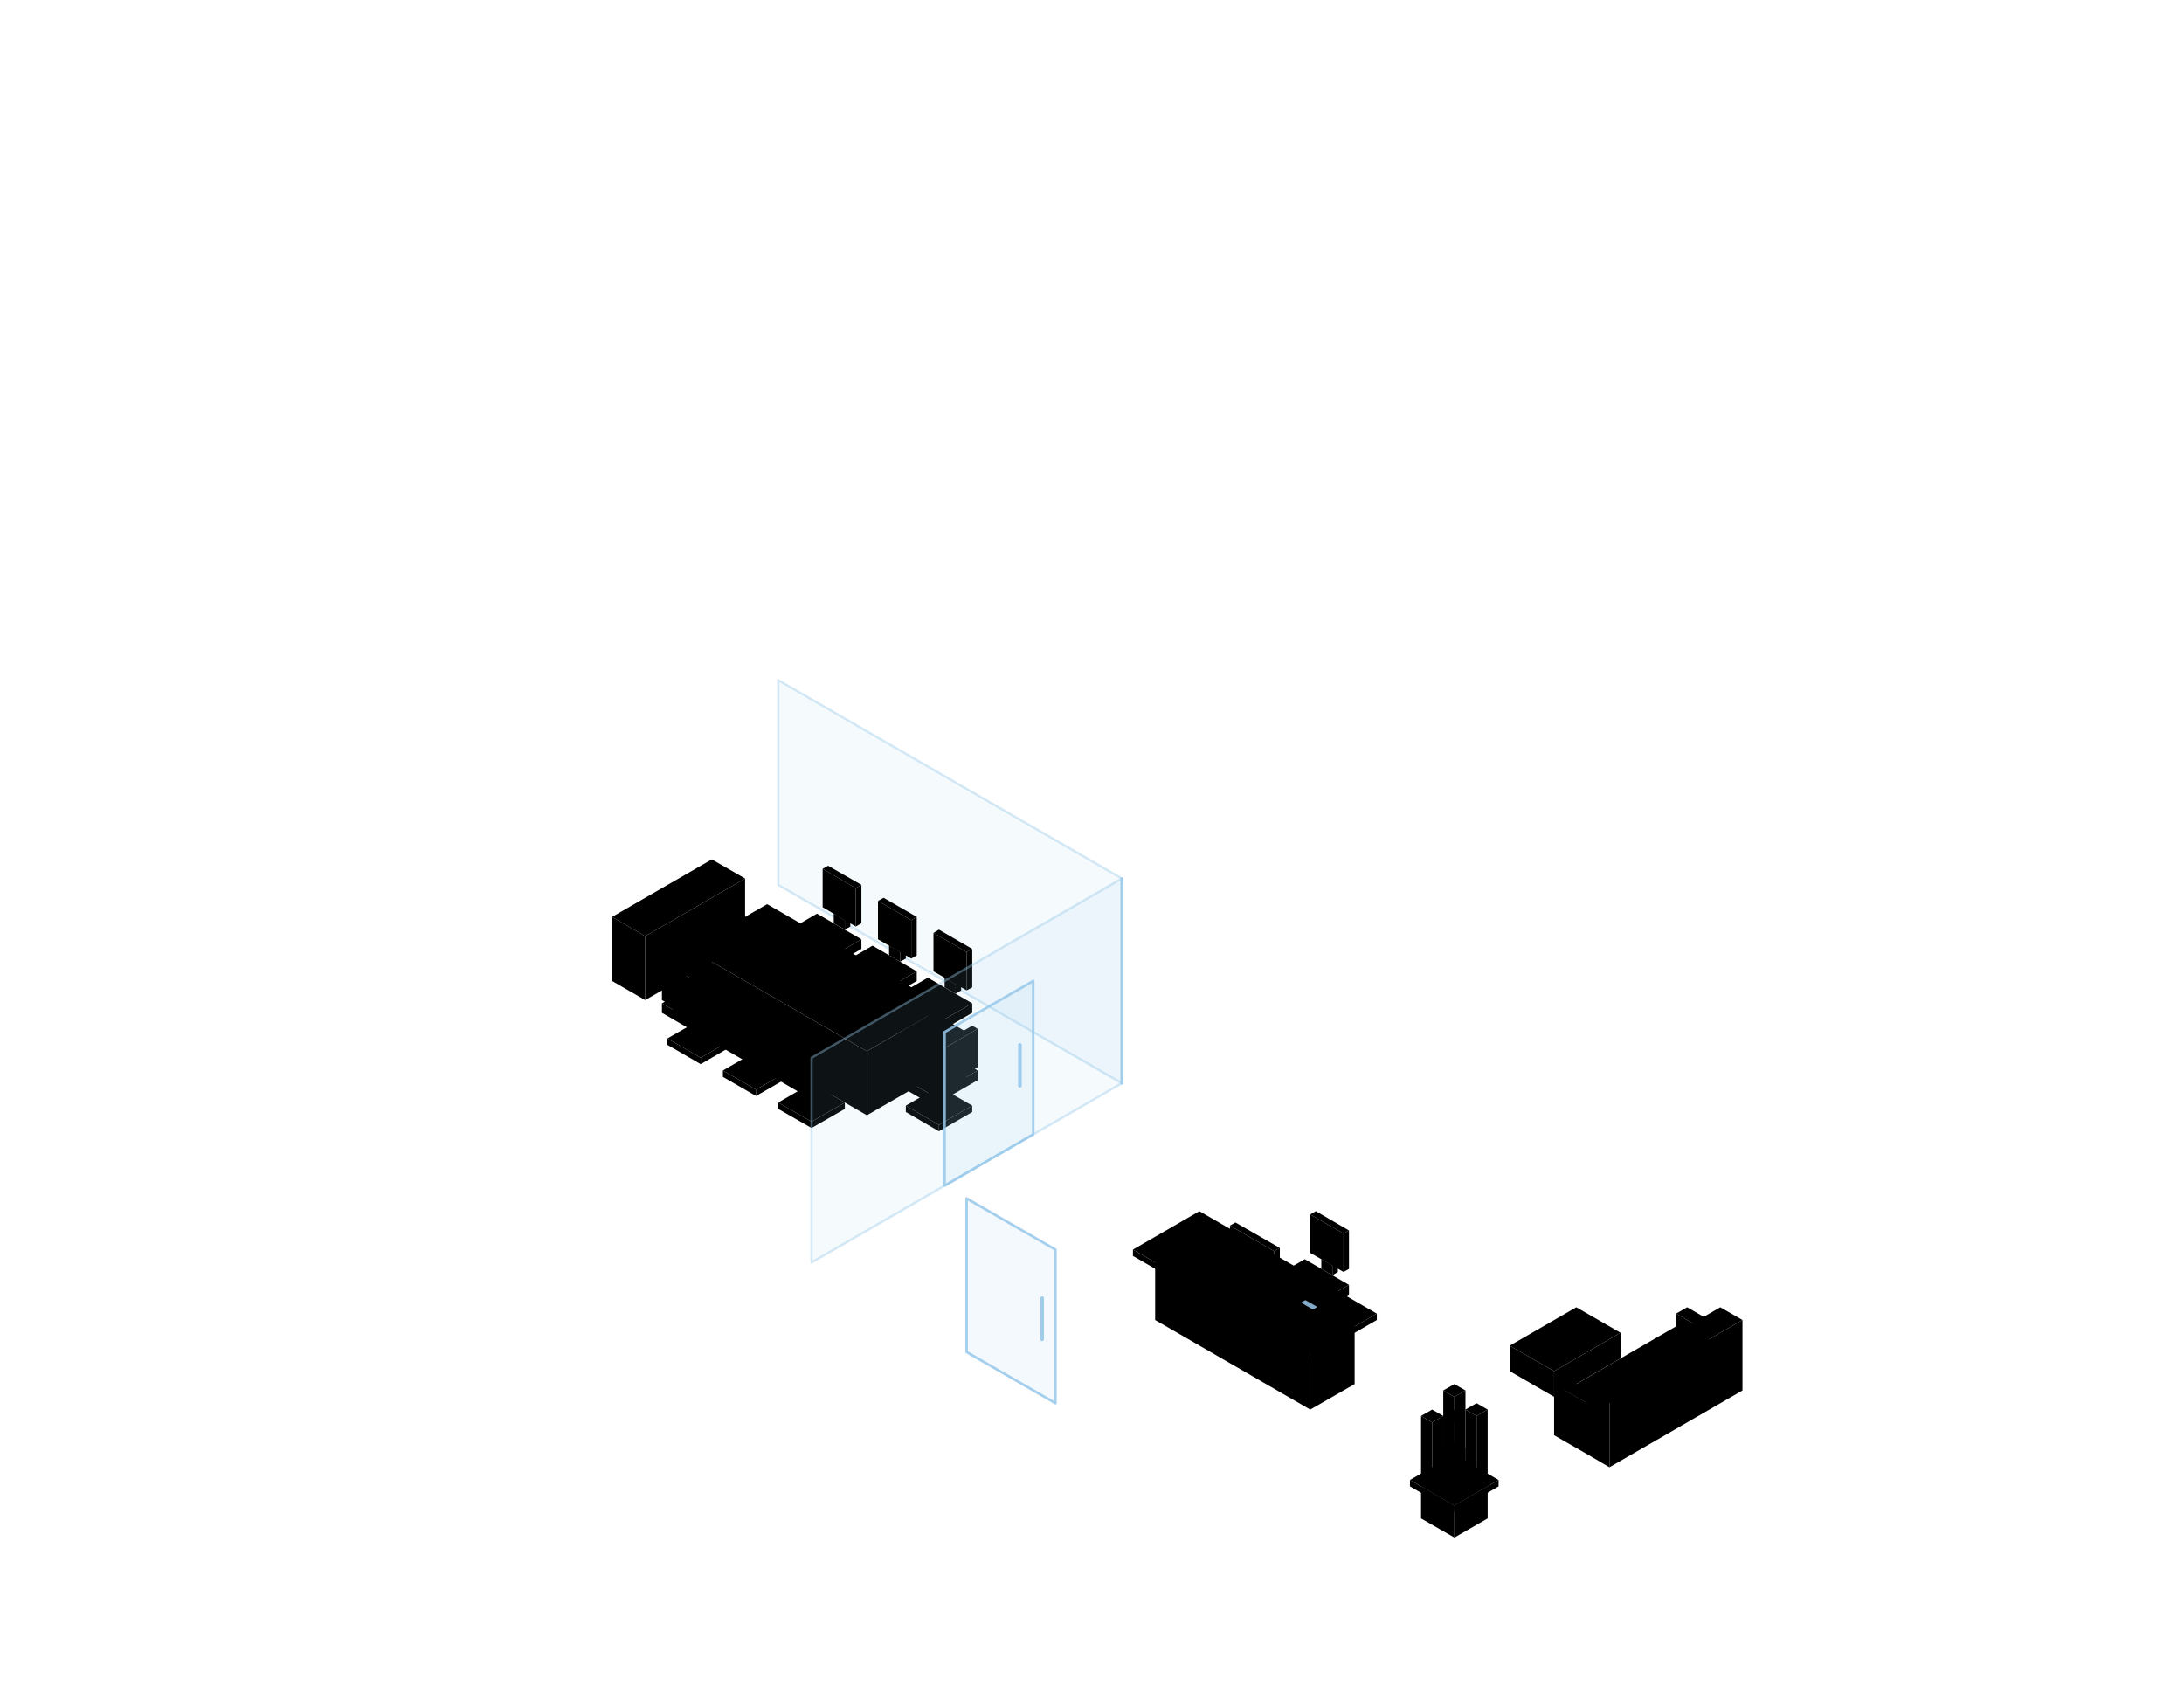
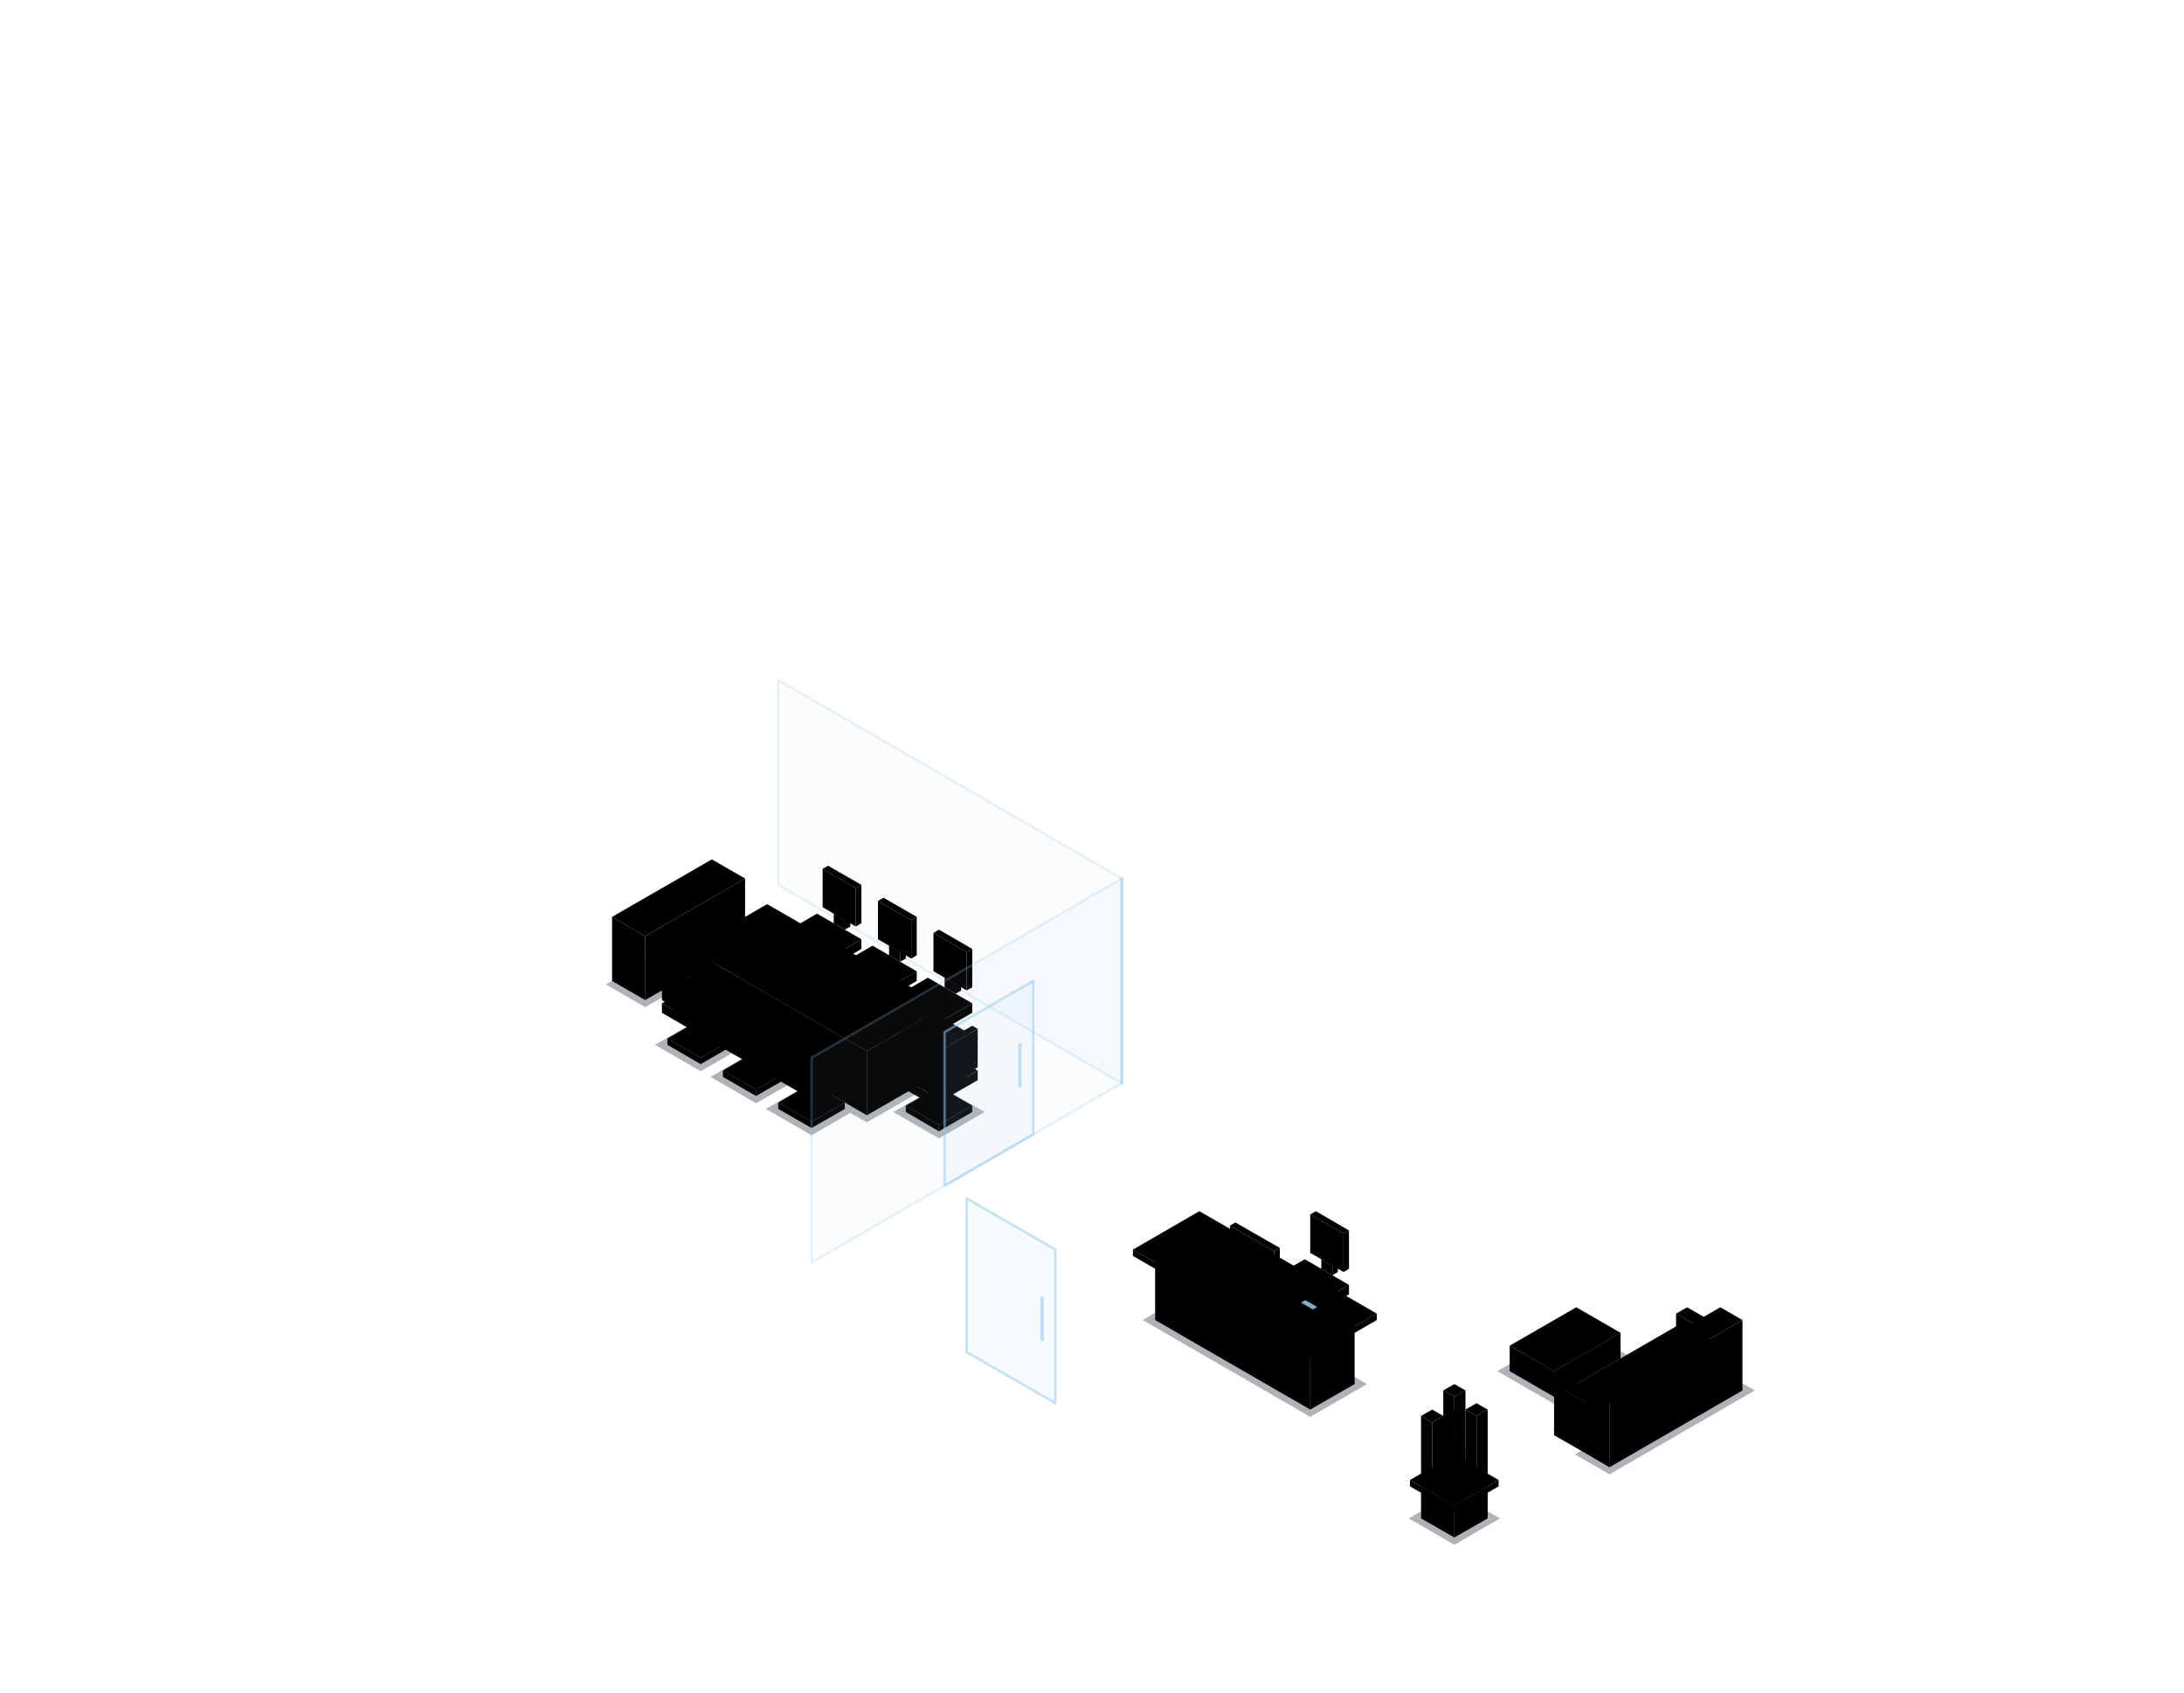
<svg xmlns="http://www.w3.org/2000/svg" class="hl-front" viewBox="0 -130 1200 930" aria-hidden="true" focusable="false">
-   <polygon points="427.6,356.2 616.4,465.2 616.4,352.7 427.6,243.7" fill="#97C8EA" fill-opacity="0.09" stroke="#97C8EA" stroke-width="1.25" stroke-opacity="0.4" stroke-linejoin="round" />
-   <polygon class="p-80bbca" points="336.3,409 354.5,419.5 354.5,384.4 336.3,373.8" />
-   <polygon class="p-36360a" points="409.4,387.9 354.5,419.5 354.5,384.4 409.4,352.7" />
-   <polygon class="p-ba2d77" points="391.1,342.2 409.4,352.7 354.5,384.4 336.3,373.8" />
-   <polygon class="p-80bbca" points="458.1,377.3 464.2,380.8 464.2,375.6 458.1,372" />
-   <polygon class="p-36360a" points="467.2,379.1 464.2,380.8 464.2,375.6 467.2,373.8" />
-   <polygon class="p-ba2d77" points="461.1,370.3 467.2,373.8 464.2,375.6 458.1,372" />
-   <polygon class="p-80bbca" points="452,368.5 470.2,379.1 470.2,358 452,347.4" />
-   <polygon class="p-36360a" points="473.3,377.3 470.2,379.1 470.2,358 473.3,356.2" />
-   <polygon class="p-ba2d77" points="455,345.7 473.3,356.2 470.2,358 452,347.4" />
-   <polygon class="p-36360a" points="473.3,391.4 455,401.9 455,396.7 473.3,386.1" />
-   <polygon class="p-ba2d77" points="448.9,372 473.3,386.1 455,396.7 430.7,382.6" />
-   <polygon class="p-80bbca" points="488.5,394.9 494.6,398.4 494.6,393.1 488.5,389.6" />
-   <polygon class="p-36360a" points="497.7,396.7 494.6,398.4 494.6,393.1 497.7,391.4" />
-   <polygon class="p-ba2d77" points="491.6,387.9 497.7,391.4 494.6,393.1 488.5,389.6" />
-   <polygon class="p-80bbca" points="482.4,386.1 500.7,396.7 500.7,375.6 482.4,365" />
-   <polygon class="p-36360a" points="503.7,394.9 500.7,396.7 500.7,375.6 503.7,373.8" />
-   <polygon class="p-ba2d77" points="485.5,363.3 503.7,373.8 500.7,375.6 482.4,365" />
-   <polygon class="p-36360a" points="503.7,409 485.5,419.5 485.5,414.2 503.7,403.7" />
-   <polygon class="p-ba2d77" points="479.4,389.6 503.7,403.7 485.5,414.2 461.1,400.2" />
-   <polygon class="p-ba2d77" points="512.9,426.5 531.1,437.1 512.9,447.6 494.6,437.1" />
-   <polygon class="p-36360a" points="519,437.1 512.9,440.6 512.9,428.3 519,424.8" />
-   <polygon class="p-80bbca" points="519,412.5 525.1,416 525.1,410.7 519,407.2" />
-   <polygon class="p-36360a" points="528.1,414.2 525.1,416 525.1,410.7 528.1,409" />
-   <polygon class="p-ba2d77" points="522,405.4 528.1,409 525.1,410.7 519,407.2" />
-   <polygon class="p-80bbca" points="512.9,403.7 531.1,414.2 531.1,393.1 512.9,382.6" />
-   <polygon class="p-36360a" points="534.2,412.5 531.1,414.2 531.1,393.1 534.2,391.4" />
-   <polygon class="p-ba2d77" points="515.9,380.8 534.2,391.4 531.1,393.1 512.9,382.6" />
-   <polygon class="p-36360a" points="534.2,426.5 515.9,437.1 515.9,431.8 534.2,421.3" />
-   <polygon class="p-ba2d77" points="509.8,407.2 534.2,421.3 515.9,431.8 491.6,417.8" />
-   <polygon class="p-80bbca" points="378.9,426.5 476.3,482.8 476.3,447.6 378.9,391.4" />
-   <polygon class="p-36360a" points="519,458.2 476.3,482.8 476.3,447.6 519,423" />
-   <polygon class="p-ba2d77" points="421.5,366.8 519,423 476.3,447.6 378.9,391.4" />
-   <polygon class="p-80bbca" points="366.7,444.1 385,454.7 385,451.2 366.7,440.6" />
-   <polygon class="p-36360a" points="403.3,444.1 385,454.7 385,451.2 403.3,440.6" />
-   <polygon class="p-ba2d77" points="385,430.1 403.3,440.6 385,451.2 366.7,440.6" />
-   <polygon class="p-80bbca" points="378.9,440.6 385,444.1 385,431.8 378.9,428.3" />
-   <polygon class="p-36360a" points="391.1,440.6 385,444.1 385,431.8 391.1,428.3" />
-   <polygon class="p-80bbca" points="363.7,426.5 388,440.6 388,435.3 363.7,421.3" />
-   <polygon class="p-36360a" points="406.3,430.1 388,440.6 388,435.3 406.3,424.8" />
-   <polygon class="p-ba2d77" points="381.9,410.7 406.3,424.8 388,435.3 363.7,421.3" />
-   <polygon class="p-80bbca" points="369.8,428.3 375.9,431.8 375.9,426.5 369.8,423" />
-   <polygon class="p-36360a" points="378.9,430.1 375.9,431.8 375.9,426.5 378.9,424.8" />
-   <polygon class="p-ba2d77" points="372.8,421.3 378.9,424.8 375.9,426.5 369.8,423" />
-   <polygon class="p-80bbca" points="363.7,419.5 381.9,430.1 381.9,409 363.7,398.4" />
-   <polygon class="p-36360a" points="385,428.3 381.9,430.1 381.9,409 385,407.2" />
-   <polygon class="p-ba2d77" points="366.7,396.7 385,407.2 381.9,409 363.7,398.4" />
-   <polygon class="p-80bbca" points="397.2,461.7 415.4,472.2 415.4,468.7 397.2,458.2" />
-   <polygon class="p-36360a" points="433.7,461.7 415.4,472.2 415.4,468.7 433.7,458.2" />
-   <polygon class="p-ba2d77" points="415.4,447.6 433.7,458.2 415.4,468.7 397.2,458.2" />
-   <polygon class="p-80bbca" points="409.4,458.2 415.4,461.7 415.4,449.4 409.4,445.9" />
-   <polygon class="p-36360a" points="421.5,458.2 415.4,461.7 415.4,449.4 421.5,445.9" />
-   <polygon class="p-80bbca" points="394.1,444.1 418.5,458.2 418.5,452.9 394.1,438.8" />
-   <polygon class="p-36360a" points="436.8,447.6 418.5,458.2 418.5,452.9 436.8,442.4" />
-   <polygon class="p-ba2d77" points="412.4,428.3 436.8,442.4 418.5,452.9 394.1,438.8" />
-   <polygon class="p-80bbca" points="400.2,445.9 406.3,449.4 406.3,444.1 400.2,440.6" />
-   <polygon class="p-36360a" points="409.4,447.6 406.3,449.4 406.3,444.1 409.4,442.4" />
-   <polygon class="p-ba2d77" points="403.3,438.8 409.4,442.4 406.3,444.1 400.2,440.6" />
-   <polygon class="p-80bbca" points="394.1,437.1 412.4,447.6 412.4,426.5 394.1,416" />
-   <polygon class="p-36360a" points="415.4,445.9 412.4,447.6 412.4,426.5 415.4,424.8" />
-   <polygon class="p-ba2d77" points="397.2,414.2 415.4,424.8 412.4,426.5 394.1,416" />
-   <polygon class="p-80bbca" points="427.6,479.3 445.9,489.8 445.9,486.3 427.6,475.8" />
-   <polygon class="p-36360a" points="464.2,479.3 445.9,489.8 445.9,486.3 464.2,475.8" />
-   <polygon class="p-ba2d77" points="445.9,465.2 464.2,475.8 445.9,486.3 427.6,475.8" />
-   <polygon class="p-80bbca" points="439.8,475.8 445.9,479.3 445.9,467 439.8,463.5" />
-   <polygon class="p-36360a" points="452,475.8 445.9,479.3 445.9,467 452,463.5" />
-   <polygon class="p-80bbca" points="424.6,461.7 448.9,475.8 448.9,470.5 424.6,456.4" />
-   <polygon class="p-36360a" points="467.2,465.2 448.9,475.8 448.9,470.5 467.2,459.9" />
-   <polygon class="p-ba2d77" points="442.8,445.9 467.2,459.9 448.9,470.5 424.6,456.4" />
-   <polygon class="p-80bbca" points="430.7,463.5 436.8,467 436.8,461.7 430.7,458.2" />
-   <polygon class="p-36360a" points="439.8,465.2 436.8,467 436.8,461.7 439.8,459.9" />
-   <polygon class="p-ba2d77" points="433.7,456.4 439.8,459.9 436.8,461.7 430.7,458.2" />
-   <polygon class="p-80bbca" points="424.6,454.7 442.8,465.2 442.8,444.1 424.6,433.6" />
-   <polygon class="p-36360a" points="445.9,463.5 442.8,465.2 442.8,444.1 445.9,442.4" />
-   <polygon class="p-ba2d77" points="427.6,431.8 445.9,442.4 442.8,444.1 424.6,433.6" />
-   <polygon class="p-80bbca" points="497.7,481 515.9,491.6 515.9,488.1 497.7,477.5" />
-   <polygon class="p-36360a" points="534.2,481 515.9,491.6 515.9,488.1 534.2,477.5" />
-   <polygon class="p-ba2d77" points="515.9,467 534.2,477.5 515.9,488.1 497.7,477.5" />
-   <polygon class="p-80bbca" points="509.8,477.5 515.9,481 515.9,468.7 509.8,465.2" />
-   <polygon class="p-36360a" points="522,477.5 515.9,481 515.9,468.7 522,465.2" />
-   <polygon class="p-80bbca" points="494.6,467 512.9,477.5 512.9,472.2 494.6,461.7" />
-   <polygon class="p-36360a" points="537.2,463.5 512.9,477.5 512.9,472.2 537.2,458.2" />
-   <polygon class="p-ba2d77" points="519,447.6 537.2,458.2 512.9,472.2 494.6,461.7" />
-   <polygon class="p-80bbca" points="522,467 525.1,468.7 525.1,463.5 522,461.7" />
-   <polygon class="p-36360a" points="531.1,465.2 525.1,468.7 525.1,463.5 531.1,459.9" />
-   <polygon class="p-ba2d77" points="528.1,458.2 531.1,459.9 525.1,463.5 522,461.7" />
-   <polygon class="p-80bbca" points="515.9,465.2 519,467 519,445.9 515.9,444.1" />
-   <polygon class="p-36360a" points="537.2,456.4 519,467 519,445.9 537.2,435.3" />
-   <polygon class="p-ba2d77" points="534.2,433.6 537.2,435.3 519,445.9 515.9,444.1" />
-   <polygon points="616.4,465.2 445.9,563.7 445.9,451.2 616.4,352.7" fill="#97C8EA" fill-opacity="0.09" stroke="#97C8EA" stroke-width="1.25" stroke-opacity="0.4" stroke-linejoin="round" />
-   <polygon points="567.7,493.3 519,521.5 519,437.1 567.7,409" fill="#97C8EA" fill-opacity="0.12" stroke="#97C8EA" stroke-width="1.4" stroke-opacity="0.85" stroke-linejoin="round" />
-   <polyline points="560.4,466.6 560.4,444.1" fill="none" stroke="#97C8EA" stroke-width="2" stroke-opacity="0.9" stroke-linecap="round" stroke-linejoin="round" />
-   <polyline points="616.4,465.2 616.4,352.7" fill="none" stroke="#97C8EA" stroke-width="1.6" stroke-opacity="0.7" stroke-linecap="round" stroke-linejoin="round" />
-   <polygon class="p-80bbca" points="726,567.2 732.1,570.7 732.1,565.4 726,561.9" />
-   <polygon class="p-36360a" points="735.1,568.9 732.1,570.7 732.1,565.4 735.1,563.7" />
-   <polygon class="p-ba2d77" points="729.1,560.1 735.1,563.7 732.1,565.4 726,561.9" />
-   <polygon class="p-80bbca" points="719.9,558.4 738.2,568.9 738.2,547.8 719.9,537.3" />
-   <polygon class="p-36360a" points="741.2,567.2 738.2,568.9 738.2,547.8 741.2,546.1" />
-   <polygon class="p-ba2d77" points="723,535.5 741.2,546.1 738.2,547.8 719.9,537.3" />
-   <polygon class="p-36360a" points="741.2,581.2 723,591.8 723,586.5 741.2,576" />
-   <polygon class="p-ba2d77" points="716.9,561.9 741.2,576 723,586.5 698.6,572.5" />
-   <polygon class="p-80bbca" points="634.7,595.3 719.9,644.5 719.9,609.4 634.7,560.1" />
-   <polygon class="p-36360a" points="744.3,630.5 719.9,644.5 719.9,609.4 744.3,595.3" />
-   <polygon class="p-80bbca" points="622.5,560.1 719.9,616.4 719.9,612.9 622.5,556.6" />
-   <polygon class="p-36360a" points="756.5,595.3 719.9,616.4 719.9,612.9 756.5,591.8" />
-   <polygon class="p-ba2d77" points="659,535.5 756.5,591.8 719.9,612.9 622.5,556.6" />
-   <polygon class="p-80bbca" points="672.7,569.8 697.1,583.9 697.1,582.1 672.7,568.1" />
-   <polygon class="p-36360a" points="706.2,578.6 697.1,583.9 697.1,582.1 706.2,576.8" />
-   <polygon class="p-ba2d77" points="681.9,562.8 706.2,576.8 697.1,582.1 672.7,568.1" />
-   <polygon class="p-80bbca" points="675.8,561 700.1,575.1 700.1,557.5 675.8,543.4" />
-   <polygon class="p-36360a" points="703.2,573.3 700.1,575.1 700.1,557.5 703.2,555.7" />
-   <polygon class="p-ba2d77" points="678.8,541.7 703.2,555.7 700.1,557.5 675.8,543.4" />
-   <polygon class="p-80bbca" points="681.9,573.3 688,576.8 688,571.6 681.9,568.1" />
-   <polygon class="p-36360a" points="691,575.1 688,576.8 688,571.6 691,569.8" />
-   <polygon class="p-ba2d77" points="684.9,566.3 691,569.8 688,571.6 681.9,568.1" />
-   <polygon class="p-80bbca" points="704.7,590 716.9,597.1 716.9,593.5 704.7,586.5" />
-   <polygon class="p-36360a" points="726,591.8 716.9,597.1 716.9,593.5 726,588.3" />
-   <polygon class="p-ba2d77" points="713.8,581.2 726,588.3 716.9,593.5 704.7,586.5" />
-   <polygon class="p-80bbca" points="704.7,586.5 707.7,588.3 707.7,586.5 704.7,584.8" />
-   <polygon class="p-36360a" points="716.9,583 707.7,588.3 707.7,586.5 716.9,581.2" />
-   <polygon class="p-ba2d77" points="713.8,579.5 716.9,581.2 707.7,586.5 704.7,584.8" />
+   <path class="floor" d="M372.1,426.5L381.2,431.8L359.9,444.1L385,458.6L406.3,446.3L411.7,449.4L390.4,461.7L415.4,476.2L436.8,463.9L442.1,467L420.8,479.3L445.9,493.8L467.2,481.5L476.3,486.7L525.8,458.2L516.7,452.9L538,440.6L512.9,426.1L491.6,438.4L486.2,435.3L507.5,423L482.4,408.5L461.1,420.8L455.8,417.8L477.1,405.4L452,391L430.7,403.3L421.5,398ZM394.5,375.4L332.9,410.9L354.5,423.4L416.2,387.9ZM866.1,598.4L822.7,623.4L853.9,641.4L897.3,616.4ZM884.3,680.1L964.2,634L945.2,623L939.2,626.5L920.9,616L853.2,655.1L871.4,665.6L865.3,669.1ZM719.9,580.8L694.8,595.3L719.9,609.8L745,595.3ZM515.9,466.6L490.8,481L515.9,495.5L541,481ZM659,577.3L627.8,595.3L719.9,648.5L751.1,630.5ZM799.1,689.8L774,704.3L799.1,718.8L824.2,704.3Z" fill="#05111D" fill-opacity="0.32" />
+   <polygon points="427.6,356.2 616.4,465.2 616.4,352.7 427.6,243.7" fill="#97C8EA" fill-opacity="0.054" stroke="#97C8EA" stroke-width="1.25" stroke-opacity="0.24" stroke-linejoin="round" />
+   <polygon class="p-a934aa" points="336.3,409 354.5,419.5 354.5,384.4 336.3,373.8" />
+   <polygon class="p-ec8d87" points="409.4,387.9 354.5,419.5 354.5,384.4 409.4,352.7" />
+   <polygon class="p-df439b" points="391.1,342.2 409.4,352.7 354.5,384.4 336.3,373.8" />
+   <polygon class="p-a934aa" points="458.1,377.3 464.2,380.8 464.2,375.6 458.1,372" />
+   <polygon class="p-ec8d87" points="467.2,379.1 464.2,380.8 464.2,375.6 467.2,373.8" />
+   <polygon class="p-df439b" points="461.1,370.3 467.2,373.8 464.2,375.6 458.1,372" />
+   <polygon class="p-a934aa" points="452,368.5 470.2,379.1 470.2,358 452,347.4" />
+   <polygon class="p-ec8d87" points="473.3,377.3 470.2,379.1 470.2,358 473.3,356.2" />
+   <polygon class="p-df439b" points="455,345.7 473.3,356.2 470.2,358 452,347.4" />
+   <polygon class="p-ec8d87" points="473.3,391.4 455,401.9 455,396.7 473.3,386.1" />
+   <polygon class="p-df439b" points="448.9,372 473.3,386.1 455,396.7 430.7,382.6" />
+   <polygon class="p-a934aa" points="488.5,394.9 494.6,398.4 494.6,393.1 488.5,389.6" />
+   <polygon class="p-ec8d87" points="497.7,396.7 494.6,398.4 494.6,393.1 497.7,391.4" />
+   <polygon class="p-df439b" points="491.6,387.9 497.7,391.4 494.6,393.1 488.5,389.6" />
+   <polygon class="p-a934aa" points="482.4,386.1 500.7,396.7 500.7,375.6 482.4,365" />
+   <polygon class="p-ec8d87" points="503.7,394.9 500.7,396.7 500.7,375.6 503.7,373.8" />
+   <polygon class="p-df439b" points="485.5,363.3 503.7,373.8 500.7,375.6 482.4,365" />
+   <polygon class="p-ec8d87" points="503.7,409 485.5,419.5 485.5,414.2 503.7,403.7" />
+   <polygon class="p-df439b" points="479.4,389.6 503.7,403.7 485.5,414.2 461.1,400.2" />
+   <polygon class="p-df439b" points="512.9,426.5 531.1,437.1 512.9,447.6 494.6,437.1" />
+   <polygon class="p-ec8d87" points="519,437.1 512.9,440.6 512.9,428.3 519,424.8" />
+   <polygon class="p-a934aa" points="519,412.5 525.1,416 525.1,410.7 519,407.2" />
+   <polygon class="p-ec8d87" points="528.1,414.2 525.1,416 525.1,410.7 528.1,409" />
+   <polygon class="p-df439b" points="522,405.4 528.1,409 525.1,410.7 519,407.2" />
+   <polygon class="p-a934aa" points="512.9,403.7 531.1,414.2 531.1,393.1 512.9,382.6" />
+   <polygon class="p-ec8d87" points="534.2,412.5 531.1,414.2 531.1,393.1 534.2,391.4" />
+   <polygon class="p-df439b" points="515.9,380.8 534.2,391.4 531.1,393.1 512.9,382.6" />
+   <polygon class="p-ec8d87" points="534.2,426.5 515.9,437.1 515.9,431.8 534.2,421.3" />
+   <polygon class="p-df439b" points="509.8,407.2 534.2,421.3 515.9,431.8 491.6,417.8" />
+   <polygon class="p-a934aa" points="378.9,426.5 476.3,482.8 476.3,447.6 378.9,391.4" />
+   <polygon class="p-ec8d87" points="519,458.2 476.3,482.8 476.3,447.6 519,423" />
+   <polygon class="p-df439b" points="421.5,366.8 519,423 476.3,447.6 378.9,391.4" />
+   <polygon class="p-a934aa" points="366.7,444.1 385,454.7 385,451.2 366.7,440.6" />
+   <polygon class="p-ec8d87" points="403.3,444.1 385,454.7 385,451.2 403.3,440.6" />
+   <polygon class="p-df439b" points="385,430.1 403.3,440.6 385,451.2 366.7,440.6" />
+   <polygon class="p-a934aa" points="378.9,440.6 385,444.1 385,431.8 378.9,428.3" />
+   <polygon class="p-ec8d87" points="391.1,440.6 385,444.1 385,431.8 391.1,428.3" />
+   <polygon class="p-a934aa" points="363.7,426.5 388,440.6 388,435.3 363.7,421.3" />
+   <polygon class="p-ec8d87" points="406.3,430.1 388,440.6 388,435.3 406.3,424.8" />
+   <polygon class="p-df439b" points="381.9,410.7 406.3,424.8 388,435.3 363.7,421.3" />
+   <polygon class="p-a934aa" points="369.8,428.3 375.9,431.8 375.9,426.5 369.8,423" />
+   <polygon class="p-ec8d87" points="378.9,430.1 375.9,431.8 375.9,426.5 378.9,424.8" />
+   <polygon class="p-df439b" points="372.8,421.3 378.9,424.8 375.9,426.5 369.8,423" />
+   <polygon class="p-a934aa" points="363.7,419.5 381.9,430.1 381.9,409 363.7,398.4" />
+   <polygon class="p-ec8d87" points="385,428.3 381.9,430.1 381.9,409 385,407.2" />
+   <polygon class="p-df439b" points="366.7,396.7 385,407.2 381.9,409 363.7,398.4" />
+   <polygon class="p-a934aa" points="397.2,461.7 415.4,472.2 415.4,468.7 397.2,458.2" />
+   <polygon class="p-ec8d87" points="433.7,461.7 415.4,472.2 415.4,468.7 433.7,458.2" />
+   <polygon class="p-df439b" points="415.4,447.6 433.7,458.2 415.4,468.7 397.2,458.2" />
+   <polygon class="p-a934aa" points="409.4,458.2 415.4,461.7 415.4,449.4 409.4,445.9" />
+   <polygon class="p-ec8d87" points="421.5,458.2 415.4,461.7 415.4,449.4 421.5,445.9" />
+   <polygon class="p-a934aa" points="394.1,444.1 418.5,458.2 418.5,452.9 394.1,438.8" />
+   <polygon class="p-ec8d87" points="436.8,447.6 418.5,458.2 418.5,452.9 436.8,442.4" />
+   <polygon class="p-df439b" points="412.4,428.3 436.8,442.4 418.5,452.9 394.1,438.8" />
+   <polygon class="p-a934aa" points="400.2,445.9 406.3,449.4 406.3,444.1 400.2,440.6" />
+   <polygon class="p-ec8d87" points="409.4,447.6 406.3,449.4 406.3,444.1 409.4,442.4" />
+   <polygon class="p-df439b" points="403.3,438.8 409.4,442.4 406.3,444.1 400.2,440.6" />
+   <polygon class="p-a934aa" points="394.1,437.1 412.4,447.6 412.4,426.5 394.1,416" />
+   <polygon class="p-ec8d87" points="415.4,445.9 412.4,447.6 412.4,426.5 415.4,424.8" />
+   <polygon class="p-df439b" points="397.2,414.2 415.4,424.8 412.4,426.5 394.1,416" />
+   <polygon class="p-a934aa" points="427.6,479.3 445.9,489.8 445.9,486.3 427.6,475.8" />
+   <polygon class="p-ec8d87" points="464.2,479.3 445.9,489.8 445.9,486.3 464.2,475.8" />
+   <polygon class="p-df439b" points="445.9,465.2 464.2,475.8 445.9,486.3 427.6,475.8" />
+   <polygon class="p-a934aa" points="439.8,475.8 445.9,479.3 445.9,467 439.8,463.5" />
+   <polygon class="p-ec8d87" points="452,475.8 445.9,479.3 445.9,467 452,463.5" />
+   <polygon class="p-a934aa" points="424.6,461.7 448.9,475.8 448.9,470.5 424.6,456.4" />
+   <polygon class="p-ec8d87" points="467.2,465.2 448.9,475.8 448.9,470.5 467.2,459.9" />
+   <polygon class="p-df439b" points="442.8,445.9 467.2,459.9 448.9,470.5 424.6,456.4" />
+   <polygon class="p-a934aa" points="430.7,463.5 436.8,467 436.8,461.7 430.7,458.2" />
+   <polygon class="p-ec8d87" points="439.8,465.2 436.8,467 436.8,461.7 439.8,459.9" />
+   <polygon class="p-df439b" points="433.7,456.4 439.8,459.9 436.8,461.7 430.7,458.2" />
+   <polygon class="p-a934aa" points="424.6,454.7 442.8,465.2 442.8,444.1 424.6,433.6" />
+   <polygon class="p-ec8d87" points="445.9,463.5 442.8,465.2 442.8,444.1 445.9,442.4" />
+   <polygon class="p-df439b" points="427.6,431.8 445.9,442.4 442.8,444.1 424.6,433.6" />
+   <polygon class="p-a934aa" points="497.7,481 515.9,491.6 515.9,488.1 497.7,477.5" />
+   <polygon class="p-ec8d87" points="534.2,481 515.9,491.6 515.9,488.1 534.2,477.5" />
+   <polygon class="p-df439b" points="515.9,467 534.2,477.5 515.9,488.1 497.7,477.5" />
+   <polygon class="p-a934aa" points="509.8,477.5 515.9,481 515.9,468.7 509.8,465.2" />
+   <polygon class="p-ec8d87" points="522,477.5 515.9,481 515.9,468.7 522,465.2" />
+   <polygon class="p-a934aa" points="494.6,467 512.9,477.5 512.9,472.2 494.6,461.7" />
+   <polygon class="p-ec8d87" points="537.2,463.5 512.9,477.5 512.9,472.2 537.2,458.2" />
+   <polygon class="p-df439b" points="519,447.6 537.2,458.2 512.9,472.2 494.6,461.7" />
+   <polygon class="p-a934aa" points="522,467 525.1,468.7 525.1,463.5 522,461.7" />
+   <polygon class="p-ec8d87" points="531.1,465.2 525.1,468.7 525.1,463.5 531.1,459.9" />
+   <polygon class="p-df439b" points="528.1,458.2 531.1,459.9 525.1,463.5 522,461.7" />
+   <polygon class="p-a934aa" points="515.9,465.2 519,467 519,445.9 515.9,444.1" />
+   <polygon class="p-ec8d87" points="537.2,456.4 519,467 519,445.9 537.2,435.3" />
+   <polygon class="p-df439b" points="534.2,433.6 537.2,435.3 519,445.9 515.9,444.1" />
+   <polygon points="616.4,465.2 445.9,563.7 445.9,451.2 616.4,352.7" fill="#97C8EA" fill-opacity="0.054" stroke="#97C8EA" stroke-width="1.25" stroke-opacity="0.24" stroke-linejoin="round" />
+   <polygon points="567.7,493.3 519,521.5 519,437.1 567.7,409" fill="#97C8EA" fill-opacity="0.072" stroke="#97C8EA" stroke-width="1.4" stroke-opacity="0.51" stroke-linejoin="round" />
+   <polyline points="560.4,466.6 560.4,444.1" fill="none" stroke="#97C8EA" stroke-width="2" stroke-opacity="0.54" stroke-linecap="round" stroke-linejoin="round" />
+   <polyline points="616.4,465.2 616.4,352.7" fill="none" stroke="#97C8EA" stroke-width="1.6" stroke-opacity="0.42" stroke-linecap="round" stroke-linejoin="round" />
+   <polygon class="p-a934aa" points="726,567.2 732.1,570.7 732.1,565.4 726,561.9" />
+   <polygon class="p-ec8d87" points="735.1,568.9 732.1,570.7 732.1,565.4 735.1,563.7" />
+   <polygon class="p-df439b" points="729.1,560.1 735.1,563.7 732.1,565.4 726,561.9" />
+   <polygon class="p-a934aa" points="719.9,558.4 738.2,568.9 738.2,547.8 719.9,537.3" />
+   <polygon class="p-ec8d87" points="741.2,567.2 738.2,568.9 738.2,547.8 741.2,546.1" />
+   <polygon class="p-df439b" points="723,535.5 741.2,546.1 738.2,547.8 719.9,537.3" />
+   <polygon class="p-ec8d87" points="741.2,581.2 723,591.8 723,586.5 741.2,576" />
+   <polygon class="p-df439b" points="716.9,561.9 741.2,576 723,586.5 698.6,572.5" />
+   <polygon class="p-a934aa" points="634.7,595.3 719.9,644.5 719.9,609.4 634.7,560.1" />
+   <polygon class="p-ec8d87" points="744.3,630.5 719.9,644.5 719.9,609.4 744.3,595.3" />
+   <polygon class="p-a934aa" points="622.5,560.1 719.9,616.4 719.9,612.9 622.5,556.6" />
+   <polygon class="p-ec8d87" points="756.5,595.3 719.9,616.4 719.9,612.9 756.5,591.8" />
+   <polygon class="p-df439b" points="659,535.5 756.5,591.8 719.9,612.9 622.5,556.6" />
+   <polygon class="p-a934aa" points="672.7,569.8 697.1,583.9 697.1,582.1 672.7,568.1" />
+   <polygon class="p-ec8d87" points="706.2,578.6 697.1,583.9 697.1,582.1 706.2,576.8" />
+   <polygon class="p-df439b" points="681.9,562.8 706.2,576.8 697.1,582.1 672.7,568.1" />
+   <polygon class="p-a934aa" points="675.8,561 700.1,575.1 700.1,557.5 675.8,543.4" />
+   <polygon class="p-ec8d87" points="703.2,573.3 700.1,575.1 700.1,557.5 703.2,555.7" />
+   <polygon class="p-df439b" points="678.8,541.7 703.2,555.7 700.1,557.5 675.8,543.4" />
+   <polygon class="p-a934aa" points="681.9,573.3 688,576.8 688,571.6 681.9,568.1" />
+   <polygon class="p-ec8d87" points="691,575.1 688,576.8 688,571.6 691,569.8" />
+   <polygon class="p-df439b" points="684.9,566.3 691,569.8 688,571.6 681.9,568.1" />
+   <polygon class="p-a934aa" points="704.7,590 716.9,597.1 716.9,593.5 704.7,586.5" />
+   <polygon class="p-ec8d87" points="726,591.8 716.9,597.1 716.9,593.5 726,588.3" />
+   <polygon class="p-df439b" points="713.8,581.2 726,588.3 716.9,593.5 704.7,586.5" />
+   <polygon class="p-a934aa" points="704.7,586.5 707.7,588.3 707.7,586.5 704.7,584.8" />
+   <polygon class="p-ec8d87" points="716.9,583 707.7,588.3 707.7,586.5 716.9,581.2" />
+   <polygon class="p-df439b" points="713.8,579.5 716.9,581.2 707.7,586.5 704.7,584.8" />
  <g transform="matrix(24.359 14.063 -24.359 14.063 713.83 581.24)">
    <rect x="0.18" y="0.04" width="0.27" height="0.1" rx="0.015" fill="#97C8EA" fill-opacity="0.85" />
  </g>
-   <polygon class="p-80bbca" points="829.5,623.4 853.9,637.5 853.9,623.4 829.5,609.4" />
-   <polygon class="p-36360a" points="890.4,616.4 853.9,637.5 853.9,623.4 890.4,602.3" />
-   <polygon class="p-ba2d77" points="866.1,588.3 890.4,602.3 853.9,623.4 829.5,609.4" />
-   <polygon class="p-80bbca" points="920.9,619.9 939.2,630.5 939.2,602.3 920.9,591.8" />
-   <polygon class="p-ba2d77" points="927,588.3 945.2,598.8 939.2,602.3 920.9,591.8" />
-   <polygon class="p-ba2d77" points="920.9,598.8 939.2,609.4 878.3,644.5 860,634" />
-   <polygon class="p-80bbca" points="853.9,658.6 872.2,669.1 872.2,641 853.9,630.5" />
-   <polygon class="p-36360a" points="878.3,665.6 872.2,669.1 872.2,641 878.3,637.5" />
-   <polygon class="p-ba2d77" points="860,626.9 878.3,637.5 872.2,641 853.9,630.5" />
-   <polygon class="p-80bbca" points="872.2,669.1 884.3,676.2 884.3,637.5 872.2,630.5" />
-   <polygon class="p-36360a" points="957.4,634 884.3,676.2 884.3,637.5 957.4,595.3" />
-   <polygon class="p-ba2d77" points="945.2,588.3 957.4,595.3 884.3,637.5 872.2,630.5" />
-   <polygon class="p-80bbca" points="780.8,704.3 799.1,714.8 799.1,697.3 780.8,686.7" />
-   <polygon class="p-36360a" points="817.4,704.3 799.1,714.8 799.1,697.3 817.4,686.7" />
-   <polygon class="p-80bbca" points="774.7,686.7 799.1,700.8 799.1,697.3 774.7,683.2" />
-   <polygon class="p-36360a" points="823.4,686.7 799.1,700.8 799.1,697.3 823.4,683.2" />
-   <polygon class="p-ba2d77" points="799.1,669.1 823.4,683.2 799.1,697.3 774.7,683.2" />
-   <polygon class="p-8e0d27" points="793,676.2 799.1,679.7 799.1,651.6 793,648" />
-   <polygon class="p-e89fbe" points="799.1,644.5 805.2,648 799.1,651.6 793,648" />
-   <polygon class="p-8e0d27" points="805.2,683.2 811.3,686.7 811.3,648 805.2,644.5" />
-   <polygon class="p-670f39" points="817.4,683.2 811.3,686.7 811.3,648 817.4,644.5" />
-   <polygon class="p-e89fbe" points="811.3,641 817.4,644.5 811.3,648 805.2,644.5" />
-   <polygon class="p-8e0d27" points="793,683.2 799.1,686.7 799.1,637.5 793,634" />
-   <polygon class="p-670f39" points="805.2,683.2 799.1,686.7 799.1,637.5 805.2,634" />
-   <polygon class="p-e89fbe" points="799.1,630.5 805.2,634 799.1,637.5 793,634" />
-   <polygon class="p-8e0d27" points="780.8,683.2 786.9,686.7 786.9,651.6 780.8,648" />
-   <polygon class="p-670f39" points="793,683.2 786.9,686.7 786.9,651.6 793,648" />
-   <polygon class="p-e89fbe" points="786.9,644.5 793,648 786.9,651.6 780.8,648" />
-   <polygon class="p-8e0d27" points="793,690.2 799.1,693.7 799.1,669.1 793,665.6" />
-   <polygon class="p-670f39" points="805.2,690.2 799.1,693.7 799.1,669.1 805.2,665.6" />
-   <polygon class="p-e89fbe" points="799.1,662.1 805.2,665.6 799.1,669.1 793,665.6" />
-   <polygon points="531.1,612.9 579.9,641 579.9,556.6 531.1,528.5" fill="#97C8EA" fill-opacity="0.12" stroke="#97C8EA" stroke-width="1.4" stroke-opacity="0.85" stroke-linejoin="round" />
-   <polyline points="572.6,605.9 572.6,583.3" fill="none" stroke="#97C8EA" stroke-width="2" stroke-opacity="0.9" stroke-linecap="round" stroke-linejoin="round" />
+   <polygon class="p-a934aa" points="829.5,623.4 853.9,637.5 853.9,623.4 829.5,609.4" />
+   <polygon class="p-ec8d87" points="890.4,616.4 853.9,637.5 853.9,623.4 890.4,602.3" />
+   <polygon class="p-df439b" points="866.1,588.3 890.4,602.3 853.9,623.4 829.5,609.4" />
+   <polygon class="p-a934aa" points="920.9,619.9 939.2,630.5 939.2,602.3 920.9,591.8" />
+   <polygon class="p-df439b" points="927,588.3 945.2,598.8 939.2,602.3 920.9,591.8" />
+   <polygon class="p-df439b" points="920.9,598.8 939.2,609.4 878.3,644.5 860,634" />
+   <polygon class="p-a934aa" points="853.9,658.6 872.2,669.1 872.2,641 853.9,630.5" />
+   <polygon class="p-ec8d87" points="878.3,665.6 872.2,669.1 872.2,641 878.3,637.5" />
+   <polygon class="p-df439b" points="860,626.9 878.3,637.5 872.2,641 853.9,630.5" />
+   <polygon class="p-a934aa" points="872.2,669.1 884.3,676.2 884.3,637.5 872.2,630.5" />
+   <polygon class="p-ec8d87" points="957.4,634 884.3,676.2 884.3,637.5 957.4,595.3" />
+   <polygon class="p-df439b" points="945.2,588.3 957.4,595.3 884.3,637.5 872.2,630.5" />
+   <polygon class="p-a934aa" points="780.8,704.3 799.1,714.8 799.1,697.3 780.8,686.7" />
+   <polygon class="p-ec8d87" points="817.4,704.3 799.1,714.8 799.1,697.3 817.4,686.7" />
+   <polygon class="p-a934aa" points="774.7,686.7 799.1,700.8 799.1,697.3 774.7,683.2" />
+   <polygon class="p-ec8d87" points="823.4,686.7 799.1,700.8 799.1,697.3 823.4,683.2" />
+   <polygon class="p-df439b" points="799.1,669.1 823.4,683.2 799.1,697.3 774.7,683.2" />
+   <polygon class="p-d361d6" points="793,676.2 799.1,679.7 799.1,651.6 793,648" />
+   <polygon class="p-acb34b" points="799.1,644.5 805.2,648 799.1,651.6 793,648" />
+   <polygon class="p-d361d6" points="805.2,683.2 811.3,686.7 811.3,648 805.2,644.5" />
+   <polygon class="p-bc7cab" points="817.4,683.2 811.3,686.7 811.3,648 817.4,644.5" />
+   <polygon class="p-acb34b" points="811.3,641 817.4,644.5 811.3,648 805.2,644.5" />
+   <polygon class="p-d361d6" points="793,683.2 799.1,686.7 799.1,637.5 793,634" />
+   <polygon class="p-bc7cab" points="805.2,683.2 799.1,686.7 799.1,637.5 805.2,634" />
+   <polygon class="p-acb34b" points="799.1,630.5 805.2,634 799.1,637.5 793,634" />
+   <polygon class="p-d361d6" points="780.8,683.2 786.9,686.7 786.9,651.6 780.8,648" />
+   <polygon class="p-bc7cab" points="793,683.2 786.9,686.7 786.9,651.6 793,648" />
+   <polygon class="p-acb34b" points="786.9,644.5 793,648 786.9,651.6 780.8,648" />
+   <polygon class="p-d361d6" points="793,690.2 799.1,693.7 799.1,669.1 793,665.6" />
+   <polygon class="p-bc7cab" points="805.2,690.2 799.1,693.7 799.1,669.1 805.2,665.6" />
+   <polygon class="p-acb34b" points="799.1,662.1 805.2,665.6 799.1,669.1 793,665.6" />
+   <polygon points="531.1,612.9 579.9,641 579.9,556.6 531.1,528.5" fill="#97C8EA" fill-opacity="0.072" stroke="#97C8EA" stroke-width="1.4" stroke-opacity="0.51" stroke-linejoin="round" />
+   <polyline points="572.6,605.9 572.6,583.3" fill="none" stroke="#97C8EA" stroke-width="2" stroke-opacity="0.54" stroke-linecap="round" stroke-linejoin="round" />
</svg>
